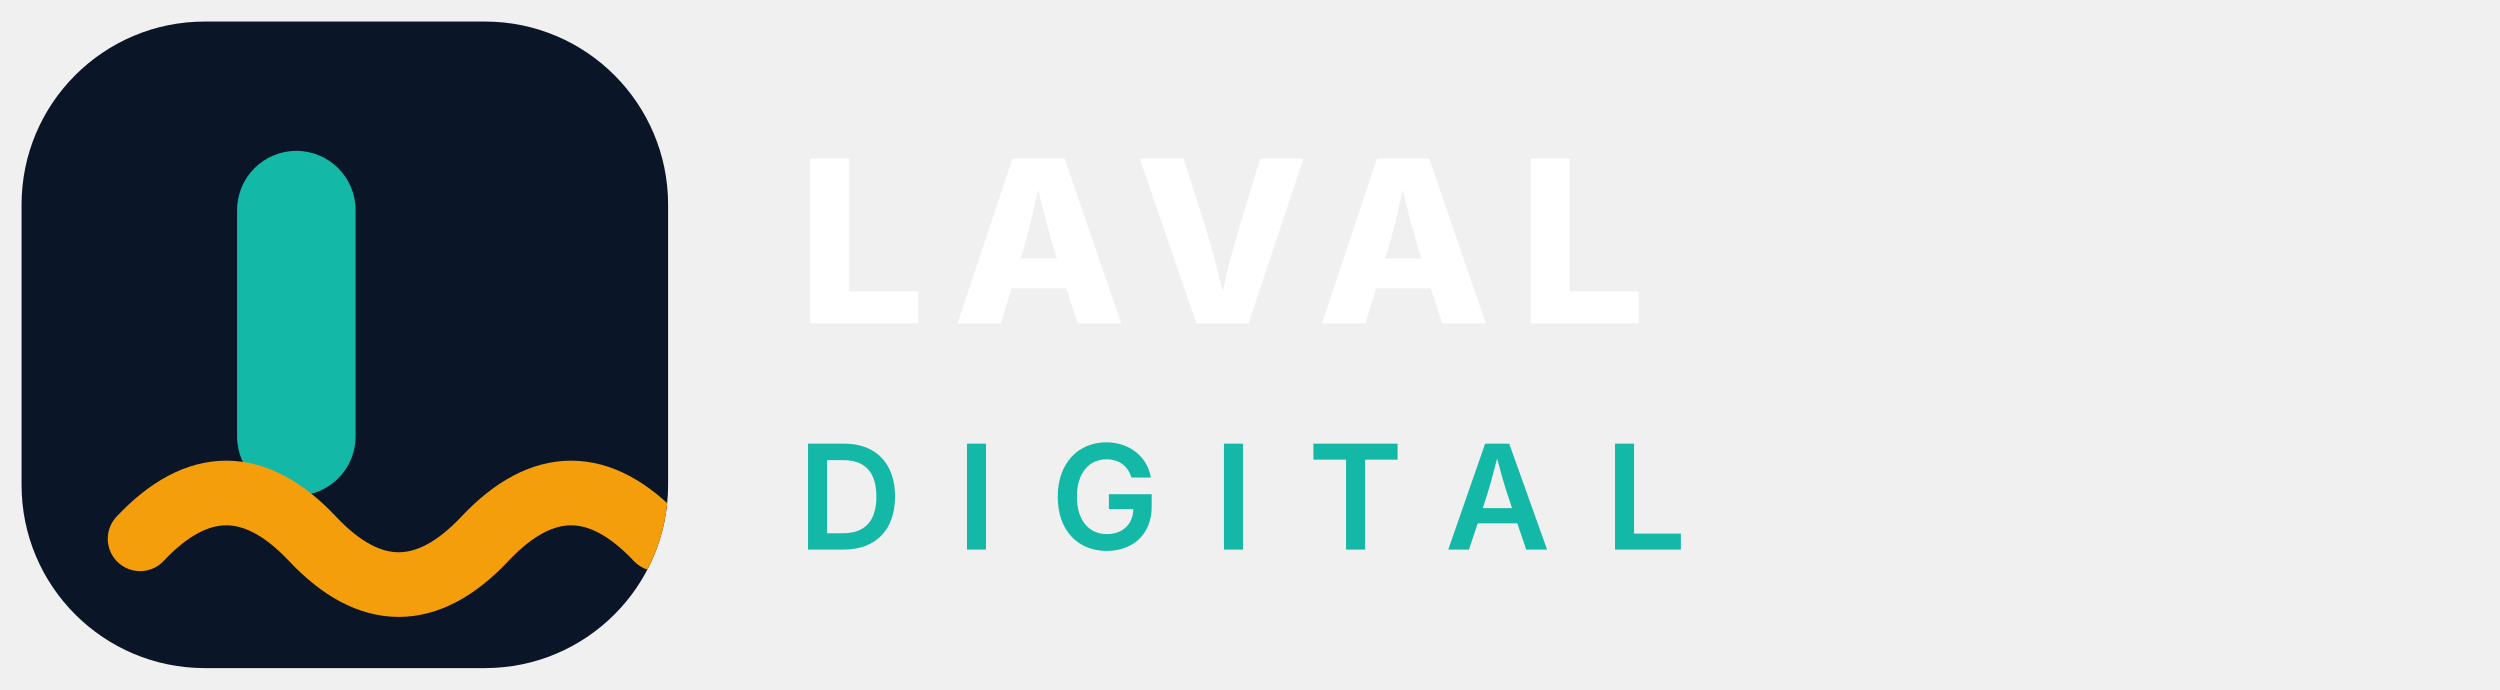
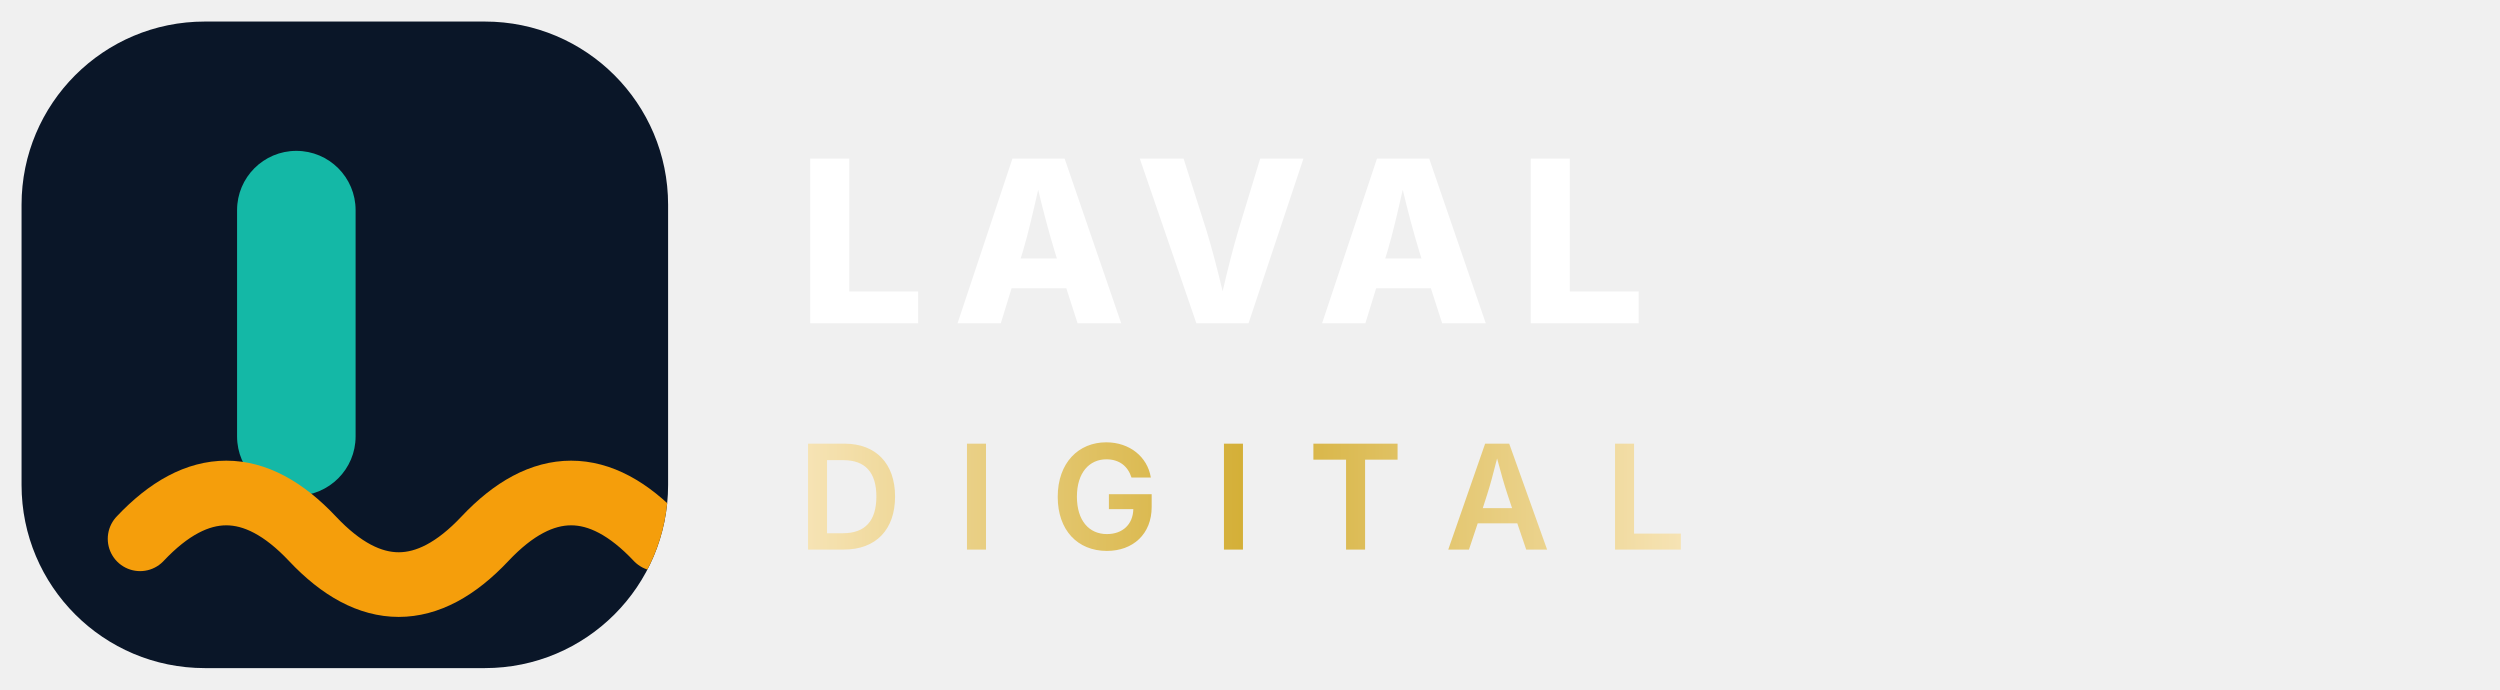
<svg xmlns="http://www.w3.org/2000/svg" viewBox="0 0 232 64" role="img" aria-label="Laval Digital">
-   <g>
-     <rect x="2" y="2" width="60" height="60" rx="17" fill="#0A1628" />
-     <g>
-       <clipPath id="ld-lg">
-         <rect x="2" y="2" width="60" height="60" rx="17" />
-       </clipPath>
-     </g>
-     <g clip-path="url(#ld-lg)">
-       <rect x="22" y="14" width="11" height="32" rx="5.5" fill="#14B8A6" />
-       <path d="M13 50 q8 -8.5 16 0 t16 0 t16 0" fill="none" stroke="#F59E0B" stroke-width="6" stroke-linecap="round" />
-     </g>
+   <defs>
+     <linearGradient id="ld-gold" x1="0" y1="0" x2="1" y2="0">
+       <stop offset="0" stop-color="#F6E3B4" />
+       <stop offset="0.5" stop-color="#D4AF37" />
+       <stop offset="1" stop-color="#F6E3B4" />
+     </linearGradient>
+     <clipPath id="ld-lg">
+       <rect x="2" y="2" width="60" height="60" rx="17" />
+     </clipPath>
+   </defs>
+   <rect x="2" y="2" width="60" height="60" rx="17" fill="#0A1628" />
+   <g clip-path="url(#ld-lg)">
+     <rect x="22" y="14" width="11" height="32" rx="5.5" fill="#14B8A6" />
+     <path d="M13 50 q8 -8.5 16 0 t16 0 t16 0" fill="none" stroke="#F59E0B" stroke-width="6" stroke-linecap="round" />
  </g>
  <text x="74" y="30" font-family="Inter, 'Segoe UI', Arial, sans-serif" font-size="21" font-weight="800" letter-spacing="2.5" fill="#FFFFFF">LAVAL</text>
-   <text x="74" y="51" font-family="Inter, 'Segoe UI', Arial, sans-serif" font-size="13.5" font-weight="600" letter-spacing="5" fill="#14B8A6">DIGITAL</text>
+   <text x="74" y="51" font-family="Inter, 'Segoe UI', Arial, sans-serif" font-size="13.5" font-weight="600" letter-spacing="5" fill="url(#ld-gold)">DIGITAL</text>
</svg>
